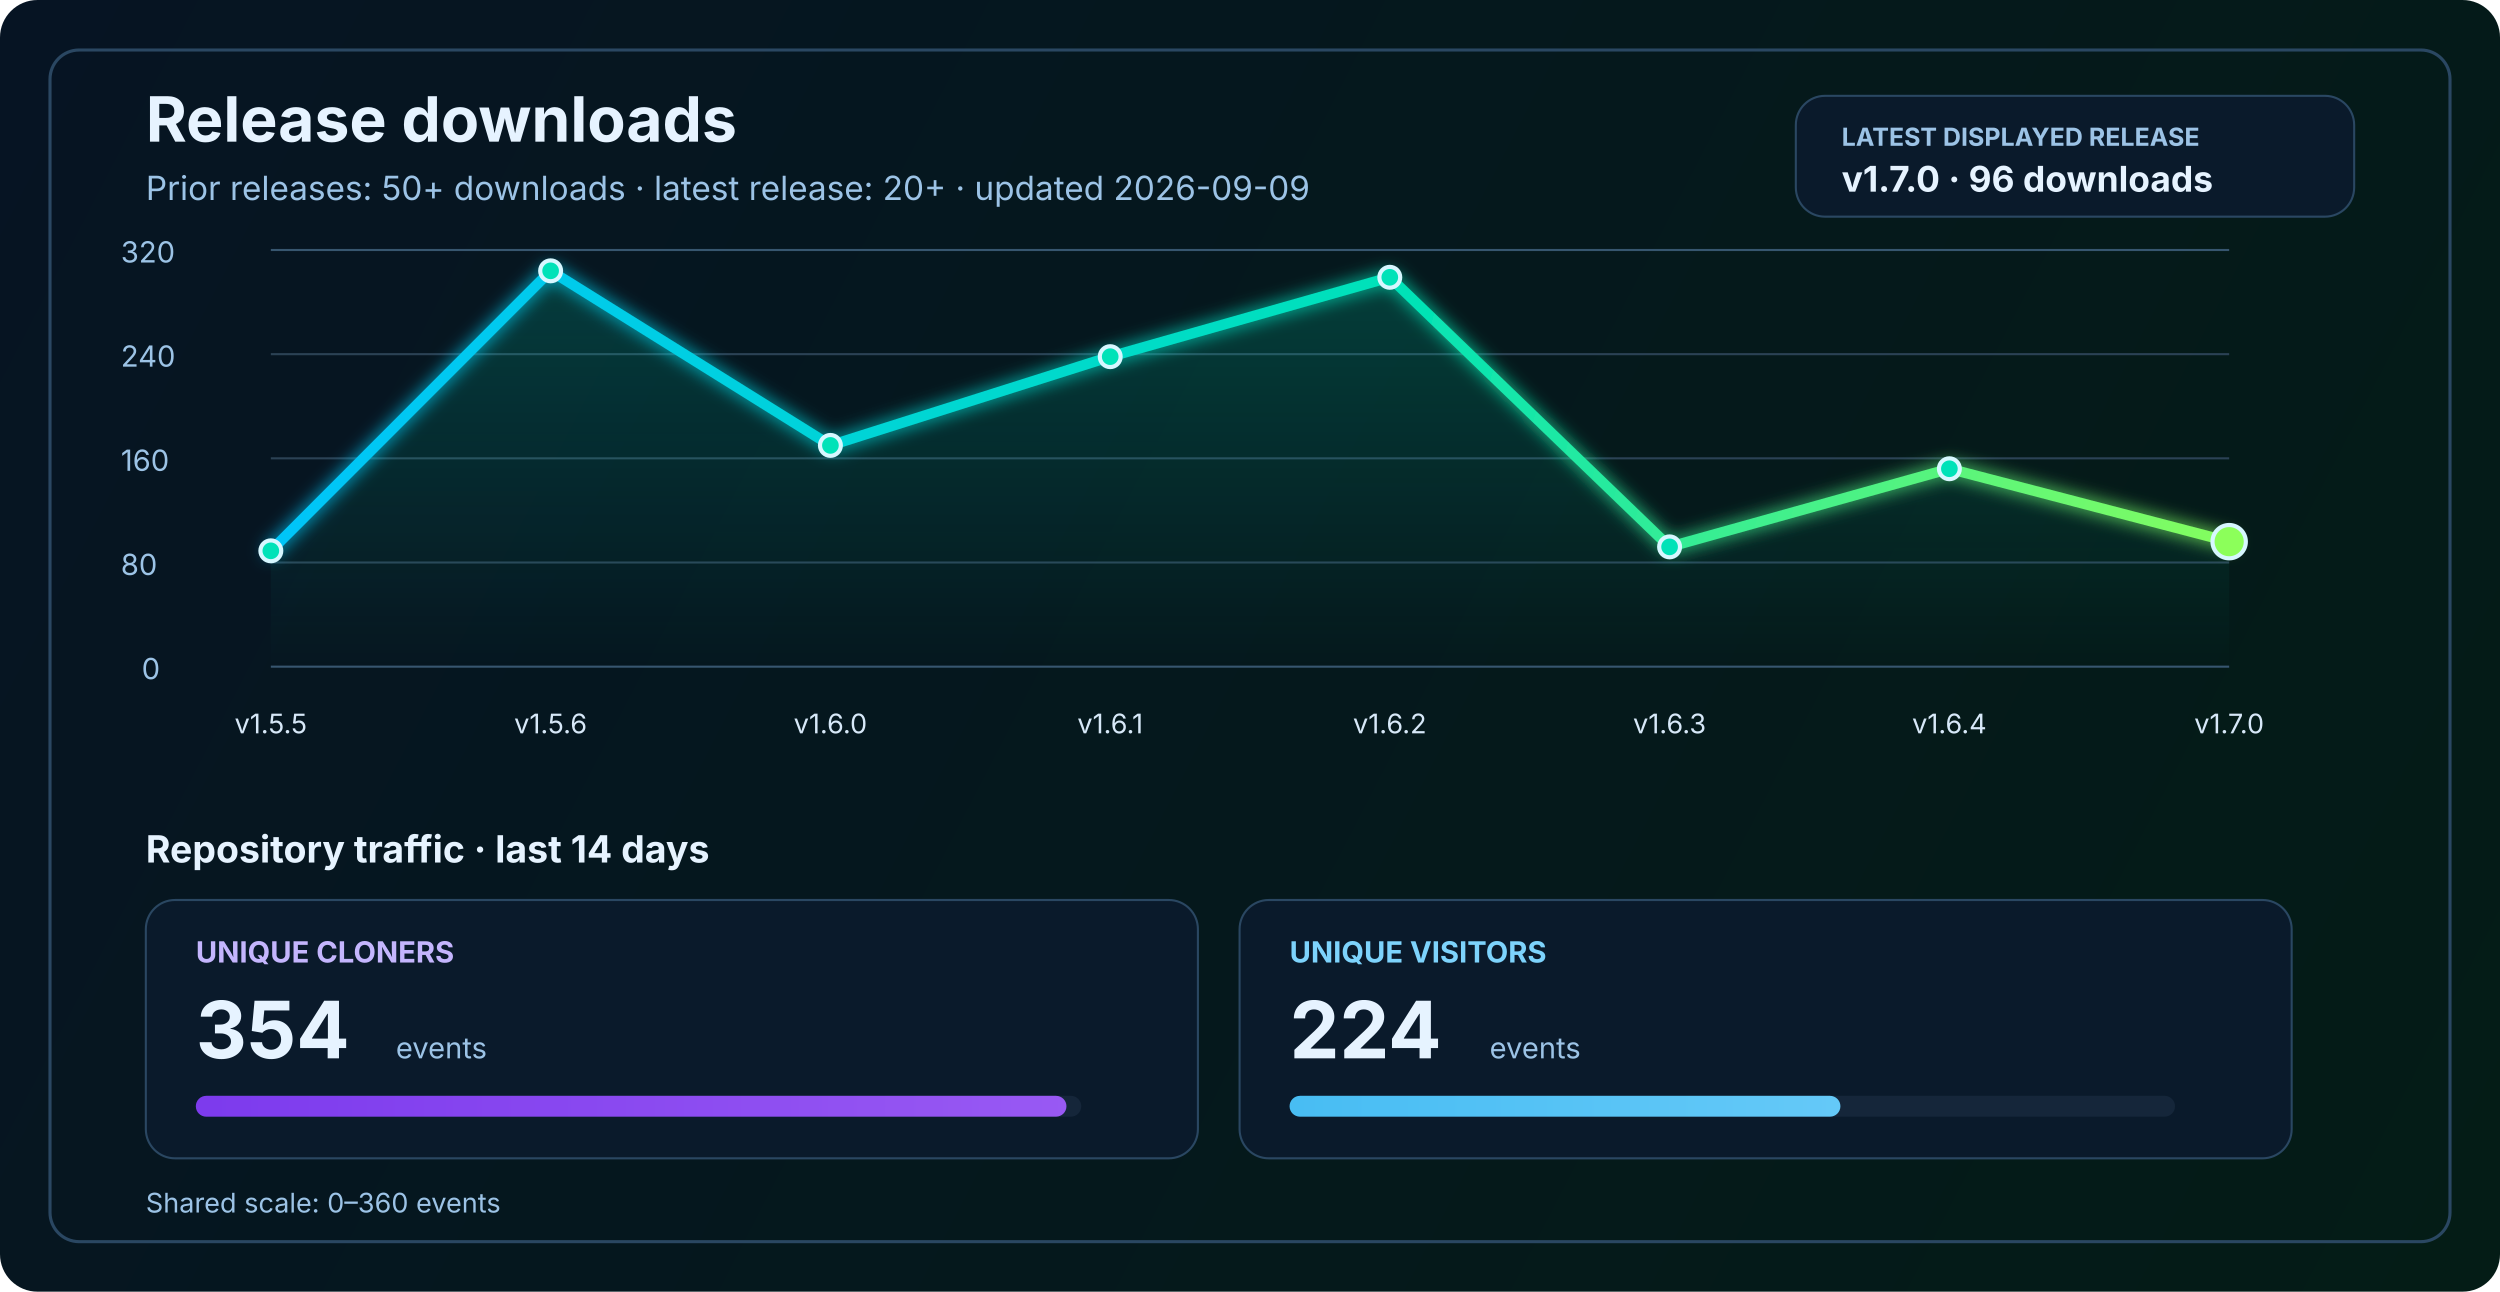
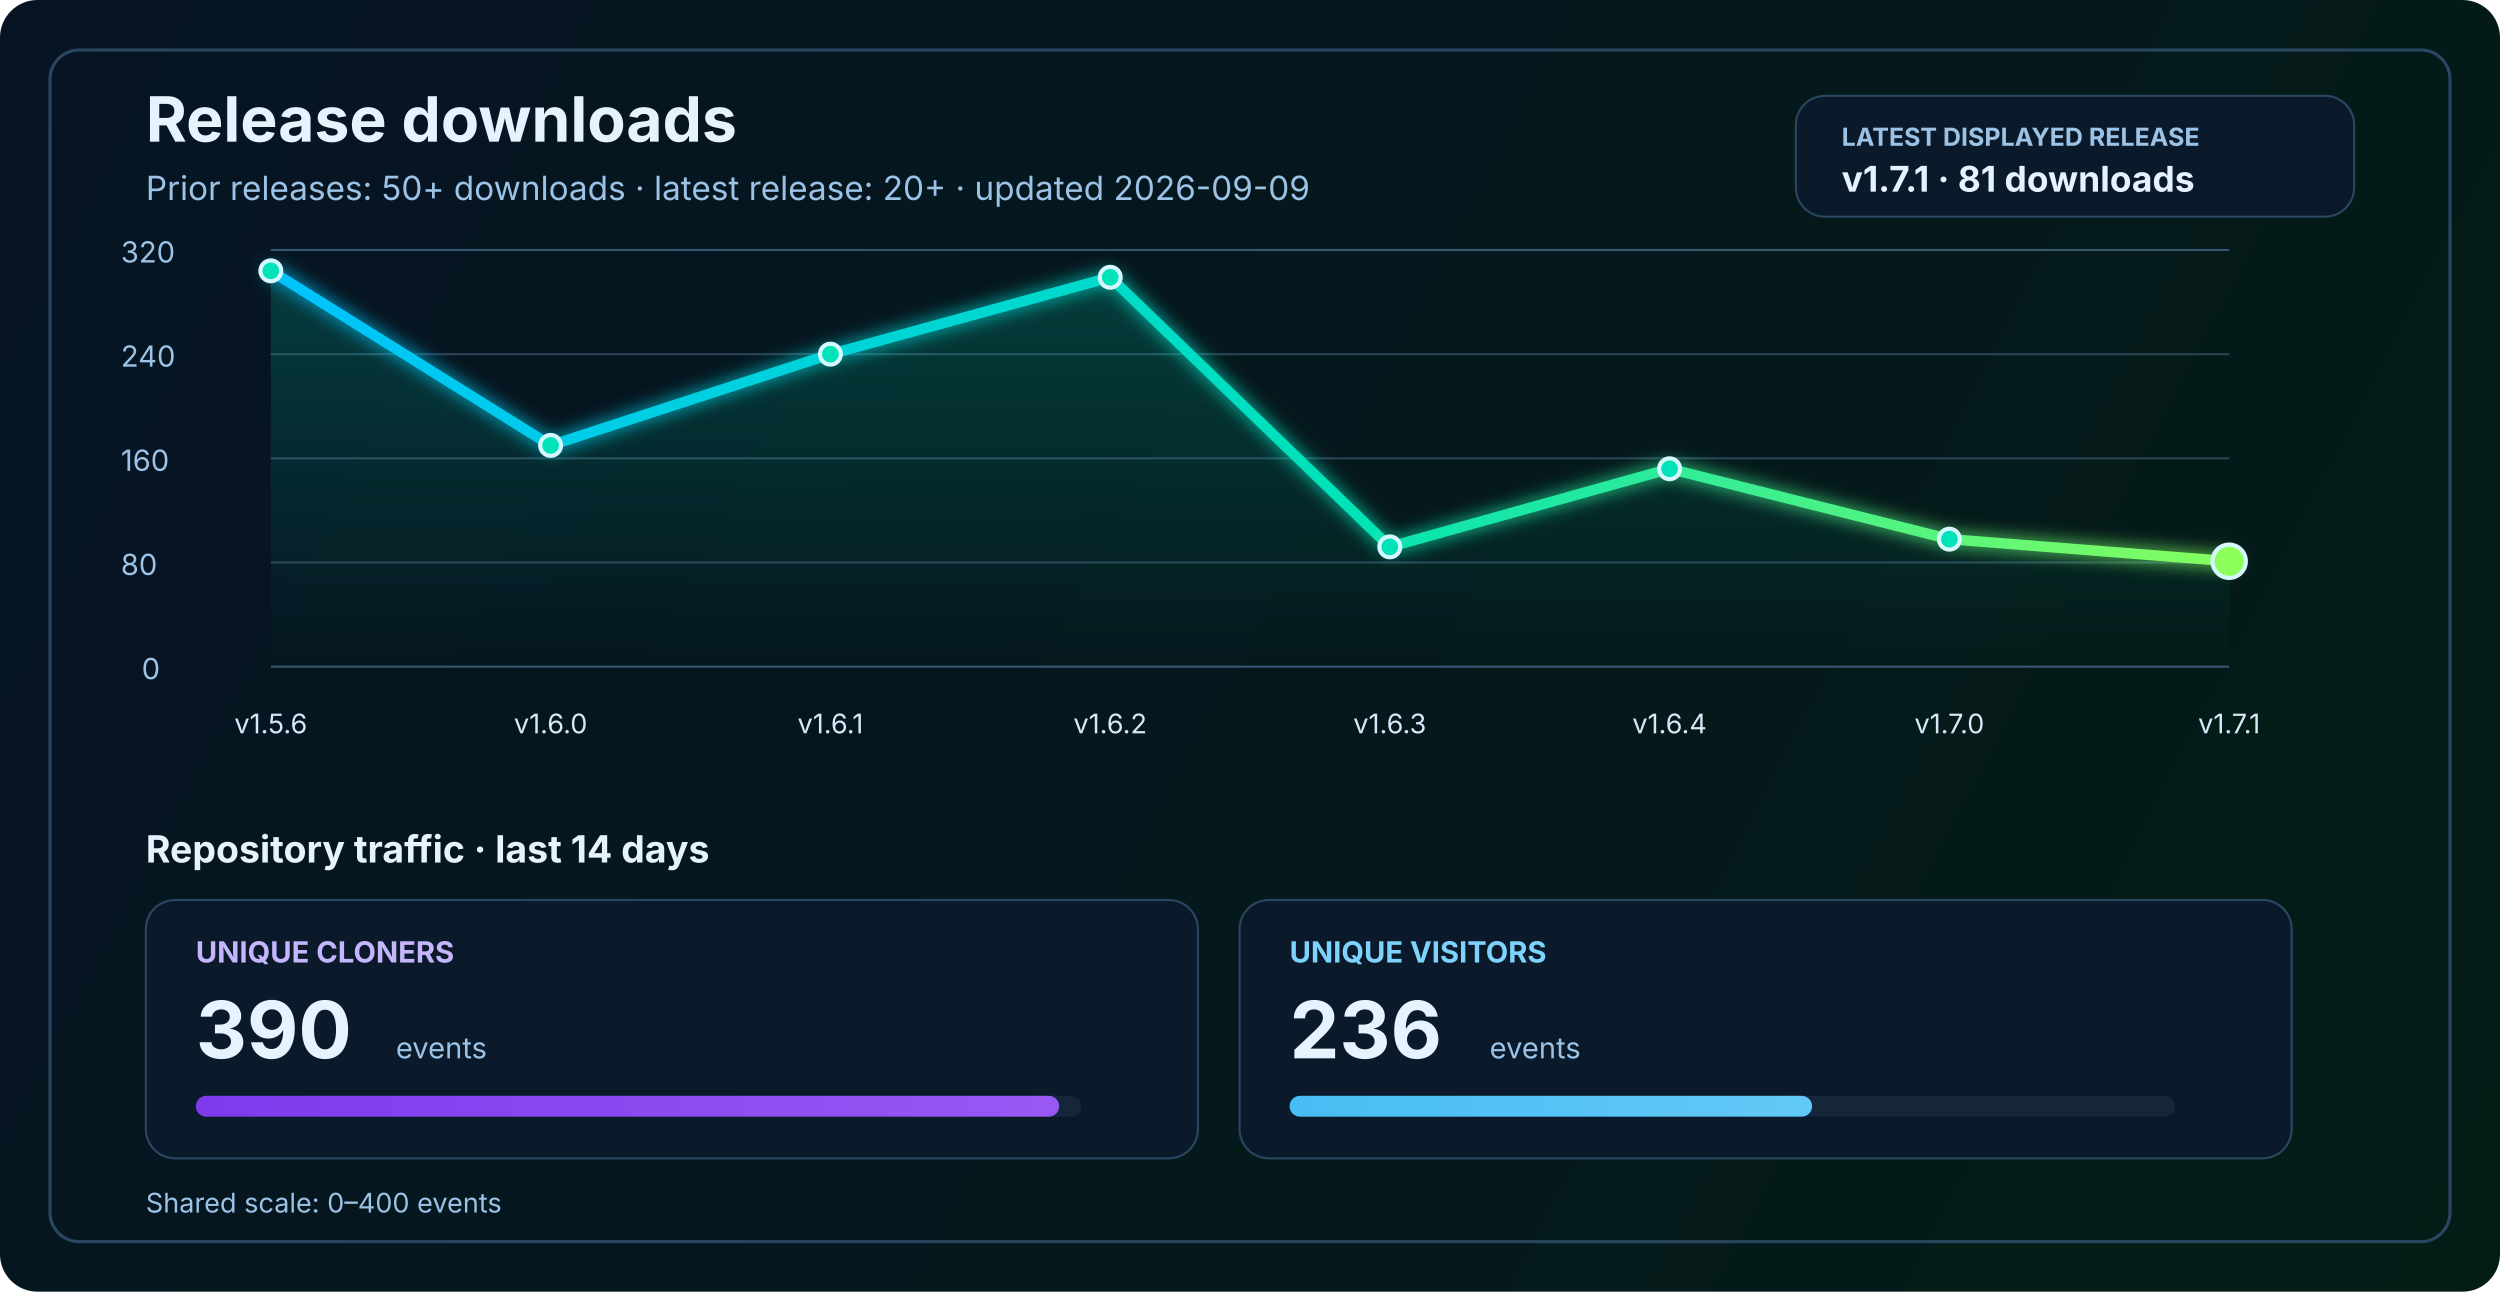
<svg xmlns="http://www.w3.org/2000/svg" width="1200" height="620" viewBox="0 0 1200 620" fill="none" role="img" aria-labelledby="title desc">
  <defs>
    <linearGradient id="bg" x1="0" y1="0" x2="1200" y2="620" gradientUnits="userSpaceOnUse">
      <stop stop-color="#061423" />
      <stop offset="1" stop-color="#041C16" />
    </linearGradient>
    <linearGradient id="line" x1="130" y1="86" x2="1070" y2="340" gradientUnits="userSpaceOnUse">
      <stop stop-color="#00C2FF" />
      <stop offset="0.55" stop-color="#00E2B8" />
      <stop offset="1" stop-color="#8CFF5A" />
    </linearGradient>
    <linearGradient id="area" x1="0" y1="120" x2="0" y2="320" gradientUnits="userSpaceOnUse">
      <stop stop-color="#00E2B8" stop-opacity="0.20" />
      <stop offset="1" stop-color="#00E2B8" stop-opacity="0" />
    </linearGradient>
    <linearGradient id="cloneFill" x1="86" y1="450" x2="1110" y2="450" gradientUnits="userSpaceOnUse">
      <stop stop-color="#7C3AED" />
      <stop offset="1" stop-color="#C084FC" />
    </linearGradient>
    <linearGradient id="viewFill" x1="86" y1="482" x2="1110" y2="482" gradientUnits="userSpaceOnUse">
      <stop stop-color="#0EA5E9" />
      <stop offset="1" stop-color="#7DD3FC" />
    </linearGradient>
    <filter id="glow" x="-50%" y="-50%" width="200%" height="200%">
      <feGaussianBlur stdDeviation="4" result="blur" />
      <feMerge>
        <feMergeNode in="blur" />
        <feMergeNode in="SourceGraphic" />
      </feMerge>
    </filter>
  </defs>
  <rect width="1200" height="620" rx="18" fill="url(#bg)" />
  <rect x="24" y="24" width="1152" height="572" rx="14" stroke="#2A4762" stroke-width="1.5" />
  <text x="70" y="68" fill="#E6F3FF" font-size="30" font-family="SF Pro Display, -apple-system, BlinkMacSystemFont, Segoe UI, sans-serif" font-weight="700">Release downloads</text>
  <text x="70" y="96" fill="#9CC3E6" font-size="16" font-family="SF Pro Text, -apple-system, BlinkMacSystemFont, Segoe UI, sans-serif">Prior releases: 50+ downloads · latest release: 20+ · updated 2026-09-09</text>
  <rect x="862" y="46" width="268" height="58" rx="14" fill="#0A1A2B" stroke="#2A4762" stroke-width="1" />
  <text x="884" y="70" fill="#9CC3E6" font-size="12" font-family="SF Pro Text, -apple-system, BlinkMacSystemFont, Segoe UI, sans-serif" font-weight="700">LATEST DISPLAYED RELEASE</text>
-   <text x="884" y="92" fill="#E6F3FF" font-size="17" font-family="SF Pro Text, -apple-system, BlinkMacSystemFont, Segoe UI, sans-serif" font-weight="700">v1.7.0 · 96 downloads</text>
+   <text x="884" y="92" fill="#E6F3FF" font-size="17" font-family="SF Pro Text, -apple-system, BlinkMacSystemFont, Segoe UI, sans-serif" font-weight="700">v1.7.1 · 81 downloads</text>
  <line x1="130" y1="320.0" x2="1070" y2="320.0" stroke="#37566F" stroke-width="1" />
  <line x1="130" y1="270.0" x2="1070" y2="270.0" stroke="#2B4255" stroke-width="1" />
  <line x1="130" y1="220.0" x2="1070" y2="220.0" stroke="#2B4255" stroke-width="1" />
  <line x1="130" y1="170.0" x2="1070" y2="170.0" stroke="#2B4255" stroke-width="1" />
  <line x1="130" y1="120.0" x2="1070" y2="120.0" stroke="#37566F" stroke-width="1" />
  <text x="68" y="326.0" fill="#9CC3E6" font-size="14" font-family="SF Pro Text, -apple-system, BlinkMacSystemFont, Segoe UI, sans-serif">0</text>
  <text x="58" y="276.0" fill="#9CC3E6" font-size="14" font-family="SF Pro Text, -apple-system, BlinkMacSystemFont, Segoe UI, sans-serif">80</text>
  <text x="58" y="226.0" fill="#9CC3E6" font-size="14" font-family="SF Pro Text, -apple-system, BlinkMacSystemFont, Segoe UI, sans-serif">160</text>
  <text x="58" y="176.0" fill="#9CC3E6" font-size="14" font-family="SF Pro Text, -apple-system, BlinkMacSystemFont, Segoe UI, sans-serif">240</text>
  <text x="58" y="126.0" fill="#9CC3E6" font-size="14" font-family="SF Pro Text, -apple-system, BlinkMacSystemFont, Segoe UI, sans-serif">320</text>
-   <path d="M 130.0 264.4 L 264.3 130.0 L 398.6 213.8 L 532.9 171.2 L 667.1 133.1 L 801.4 262.5 L 935.7 225.0 L 1070.0 260.0 L 1070 320 L 130 320 Z" fill="url(#area)" />
-   <polyline points="130.0,264.4 264.3,130.0 398.6,213.8 532.9,171.2 667.1,133.1 801.4,262.5 935.7,225.0 1070.0,260.0" fill="none" stroke="url(#line)" stroke-width="5" stroke-linecap="round" stroke-linejoin="round" filter="url(#glow)" />
-   <circle cx="130.0" cy="264.4" r="5" fill="#00E2B8" stroke="#D7F7FF" stroke-width="2" />
-   <circle cx="264.3" cy="130.0" r="5" fill="#00E2B8" stroke="#D7F7FF" stroke-width="2" />
-   <circle cx="398.6" cy="213.8" r="5" fill="#00E2B8" stroke="#D7F7FF" stroke-width="2" />
-   <circle cx="532.9" cy="171.2" r="5" fill="#00E2B8" stroke="#D7F7FF" stroke-width="2" />
-   <circle cx="667.1" cy="133.1" r="5" fill="#00E2B8" stroke="#D7F7FF" stroke-width="2" />
-   <circle cx="801.4" cy="262.5" r="5" fill="#00E2B8" stroke="#D7F7FF" stroke-width="2" />
-   <circle cx="935.7" cy="225.0" r="5" fill="#00E2B8" stroke="#D7F7FF" stroke-width="2" />
-   <circle cx="1070.0" cy="260.0" r="8" fill="#8CFF5A" stroke="#D7F7FF" stroke-width="2" />
-   <text x="130.0" y="352" text-anchor="middle" fill="#D7E8F8" font-size="13" font-family="SF Pro Text, -apple-system, BlinkMacSystemFont, Segoe UI, sans-serif">v1.5.5</text>
-   <text x="264.3" y="352" text-anchor="middle" fill="#D7E8F8" font-size="13" font-family="SF Pro Text, -apple-system, BlinkMacSystemFont, Segoe UI, sans-serif">v1.5.6</text>
-   <text x="398.6" y="352" text-anchor="middle" fill="#D7E8F8" font-size="13" font-family="SF Pro Text, -apple-system, BlinkMacSystemFont, Segoe UI, sans-serif">v1.6.0</text>
-   <text x="532.9" y="352" text-anchor="middle" fill="#D7E8F8" font-size="13" font-family="SF Pro Text, -apple-system, BlinkMacSystemFont, Segoe UI, sans-serif">v1.6.1</text>
-   <text x="667.1" y="352" text-anchor="middle" fill="#D7E8F8" font-size="13" font-family="SF Pro Text, -apple-system, BlinkMacSystemFont, Segoe UI, sans-serif">v1.6.2</text>
-   <text x="801.4" y="352" text-anchor="middle" fill="#D7E8F8" font-size="13" font-family="SF Pro Text, -apple-system, BlinkMacSystemFont, Segoe UI, sans-serif">v1.6.3</text>
-   <text x="935.7" y="352" text-anchor="middle" fill="#D7E8F8" font-size="13" font-family="SF Pro Text, -apple-system, BlinkMacSystemFont, Segoe UI, sans-serif">v1.6.4</text>
-   <text x="1070.0" y="352" text-anchor="middle" fill="#D7E8F8" font-size="13" font-family="SF Pro Text, -apple-system, BlinkMacSystemFont, Segoe UI, sans-serif">v1.7.0</text>
+   <path d="M 130.0 130.0 L 264.3 213.8 L 398.6 170.0 L 532.9 133.1 L 667.1 262.5 L 801.4 225.0 L 935.7 258.8 L 1070.0 269.4 L 1070 320 L 130 320 Z" fill="url(#area)" />
+   <polyline points="130.0,130.0 264.3,213.8 398.6,170.0 532.9,133.1 667.1,262.5 801.4,225.0 935.7,258.8 1070.0,269.4" fill="none" stroke="url(#line)" stroke-width="5" stroke-linecap="round" stroke-linejoin="round" filter="url(#glow)" />
+   <circle cx="130.0" cy="130.0" r="5" fill="#00E2B8" stroke="#D7F7FF" stroke-width="2" />
+   <circle cx="264.3" cy="213.8" r="5" fill="#00E2B8" stroke="#D7F7FF" stroke-width="2" />
+   <circle cx="398.6" cy="170.0" r="5" fill="#00E2B8" stroke="#D7F7FF" stroke-width="2" />
+   <circle cx="532.9" cy="133.1" r="5" fill="#00E2B8" stroke="#D7F7FF" stroke-width="2" />
+   <circle cx="667.1" cy="262.5" r="5" fill="#00E2B8" stroke="#D7F7FF" stroke-width="2" />
+   <circle cx="801.4" cy="225.0" r="5" fill="#00E2B8" stroke="#D7F7FF" stroke-width="2" />
+   <circle cx="935.7" cy="258.8" r="5" fill="#00E2B8" stroke="#D7F7FF" stroke-width="2" />
+   <circle cx="1070.0" cy="269.4" r="8" fill="#8CFF5A" stroke="#D7F7FF" stroke-width="2" />
+   <text x="130.0" y="352" text-anchor="middle" fill="#D7E8F8" font-size="13" font-family="SF Pro Text, -apple-system, BlinkMacSystemFont, Segoe UI, sans-serif">v1.5.6</text>
+   <text x="264.3" y="352" text-anchor="middle" fill="#D7E8F8" font-size="13" font-family="SF Pro Text, -apple-system, BlinkMacSystemFont, Segoe UI, sans-serif">v1.6.0</text>
+   <text x="398.6" y="352" text-anchor="middle" fill="#D7E8F8" font-size="13" font-family="SF Pro Text, -apple-system, BlinkMacSystemFont, Segoe UI, sans-serif">v1.6.1</text>
+   <text x="532.9" y="352" text-anchor="middle" fill="#D7E8F8" font-size="13" font-family="SF Pro Text, -apple-system, BlinkMacSystemFont, Segoe UI, sans-serif">v1.6.2</text>
+   <text x="667.1" y="352" text-anchor="middle" fill="#D7E8F8" font-size="13" font-family="SF Pro Text, -apple-system, BlinkMacSystemFont, Segoe UI, sans-serif">v1.6.3</text>
+   <text x="801.4" y="352" text-anchor="middle" fill="#D7E8F8" font-size="13" font-family="SF Pro Text, -apple-system, BlinkMacSystemFont, Segoe UI, sans-serif">v1.6.4</text>
+   <text x="935.7" y="352" text-anchor="middle" fill="#D7E8F8" font-size="13" font-family="SF Pro Text, -apple-system, BlinkMacSystemFont, Segoe UI, sans-serif">v1.7.0</text>
+   <text x="1070.0" y="352" text-anchor="middle" fill="#D7E8F8" font-size="13" font-family="SF Pro Text, -apple-system, BlinkMacSystemFont, Segoe UI, sans-serif">v1.7.1</text>
  <text x="70" y="414" fill="#E6F3FF" font-size="18" font-family="SF Pro Text, -apple-system, BlinkMacSystemFont, Segoe UI, sans-serif" font-weight="700">Repository traffic · last 14 days</text>
  <rect x="70" y="432" width="505" height="124" rx="14" fill="#0A1A2B" stroke="#2A4762" stroke-width="1" />
  <text x="94" y="462" fill="#C4B5FD" font-size="14" font-family="SF Pro Text, -apple-system, BlinkMacSystemFont, Segoe UI, sans-serif" font-weight="700">UNIQUE CLONERS</text>
-   <text x="94" y="508" fill="#E6F3FF" font-size="38" font-family="SF Pro Display, -apple-system, BlinkMacSystemFont, Segoe UI, sans-serif" font-weight="700">354</text>
+   <text x="94" y="508" fill="#E6F3FF" font-size="38" font-family="SF Pro Display, -apple-system, BlinkMacSystemFont, Segoe UI, sans-serif" font-weight="700">390</text>
  <text x="190" y="508" fill="#9CC3E6" font-size="14" font-family="SF Pro Text, -apple-system, BlinkMacSystemFont, Segoe UI, sans-serif">events</text>
  <rect x="94" y="526" width="425" height="10" rx="5" fill="#15263A" />
-   <rect x="94" y="526" width="417.9" height="10" rx="5" fill="url(#cloneFill)" />
+   <rect x="94" y="526" width="414.4" height="10" rx="5" fill="url(#cloneFill)" />
  <rect x="595" y="432" width="505" height="124" rx="14" fill="#0A1A2B" stroke="#2A4762" stroke-width="1" />
  <text x="619" y="462" fill="#7DD3FC" font-size="14" font-family="SF Pro Text, -apple-system, BlinkMacSystemFont, Segoe UI, sans-serif" font-weight="700">UNIQUE VISITORS</text>
-   <text x="619" y="508" fill="#E6F3FF" font-size="38" font-family="SF Pro Display, -apple-system, BlinkMacSystemFont, Segoe UI, sans-serif" font-weight="700">224</text>
+   <text x="619" y="508" fill="#E6F3FF" font-size="38" font-family="SF Pro Display, -apple-system, BlinkMacSystemFont, Segoe UI, sans-serif" font-weight="700">236</text>
  <text x="715" y="508" fill="#9CC3E6" font-size="14" font-family="SF Pro Text, -apple-system, BlinkMacSystemFont, Segoe UI, sans-serif">events</text>
  <rect x="619" y="526" width="425" height="10" rx="5" fill="#15263A" />
-   <rect x="619" y="526" width="264.4" height="10" rx="5" fill="url(#viewFill)" />
-   <text x="70" y="582" fill="#9CC3E6" font-size="13" font-family="SF Pro Text, -apple-system, BlinkMacSystemFont, Segoe UI, sans-serif">Shared scale: 0–360 events</text>
+   <rect x="619" y="526" width="250.8" height="10" rx="5" fill="url(#viewFill)" />
+   <text x="70" y="582" fill="#9CC3E6" font-size="13" font-family="SF Pro Text, -apple-system, BlinkMacSystemFont, Segoe UI, sans-serif">Shared scale: 0–400 events</text>
</svg>
